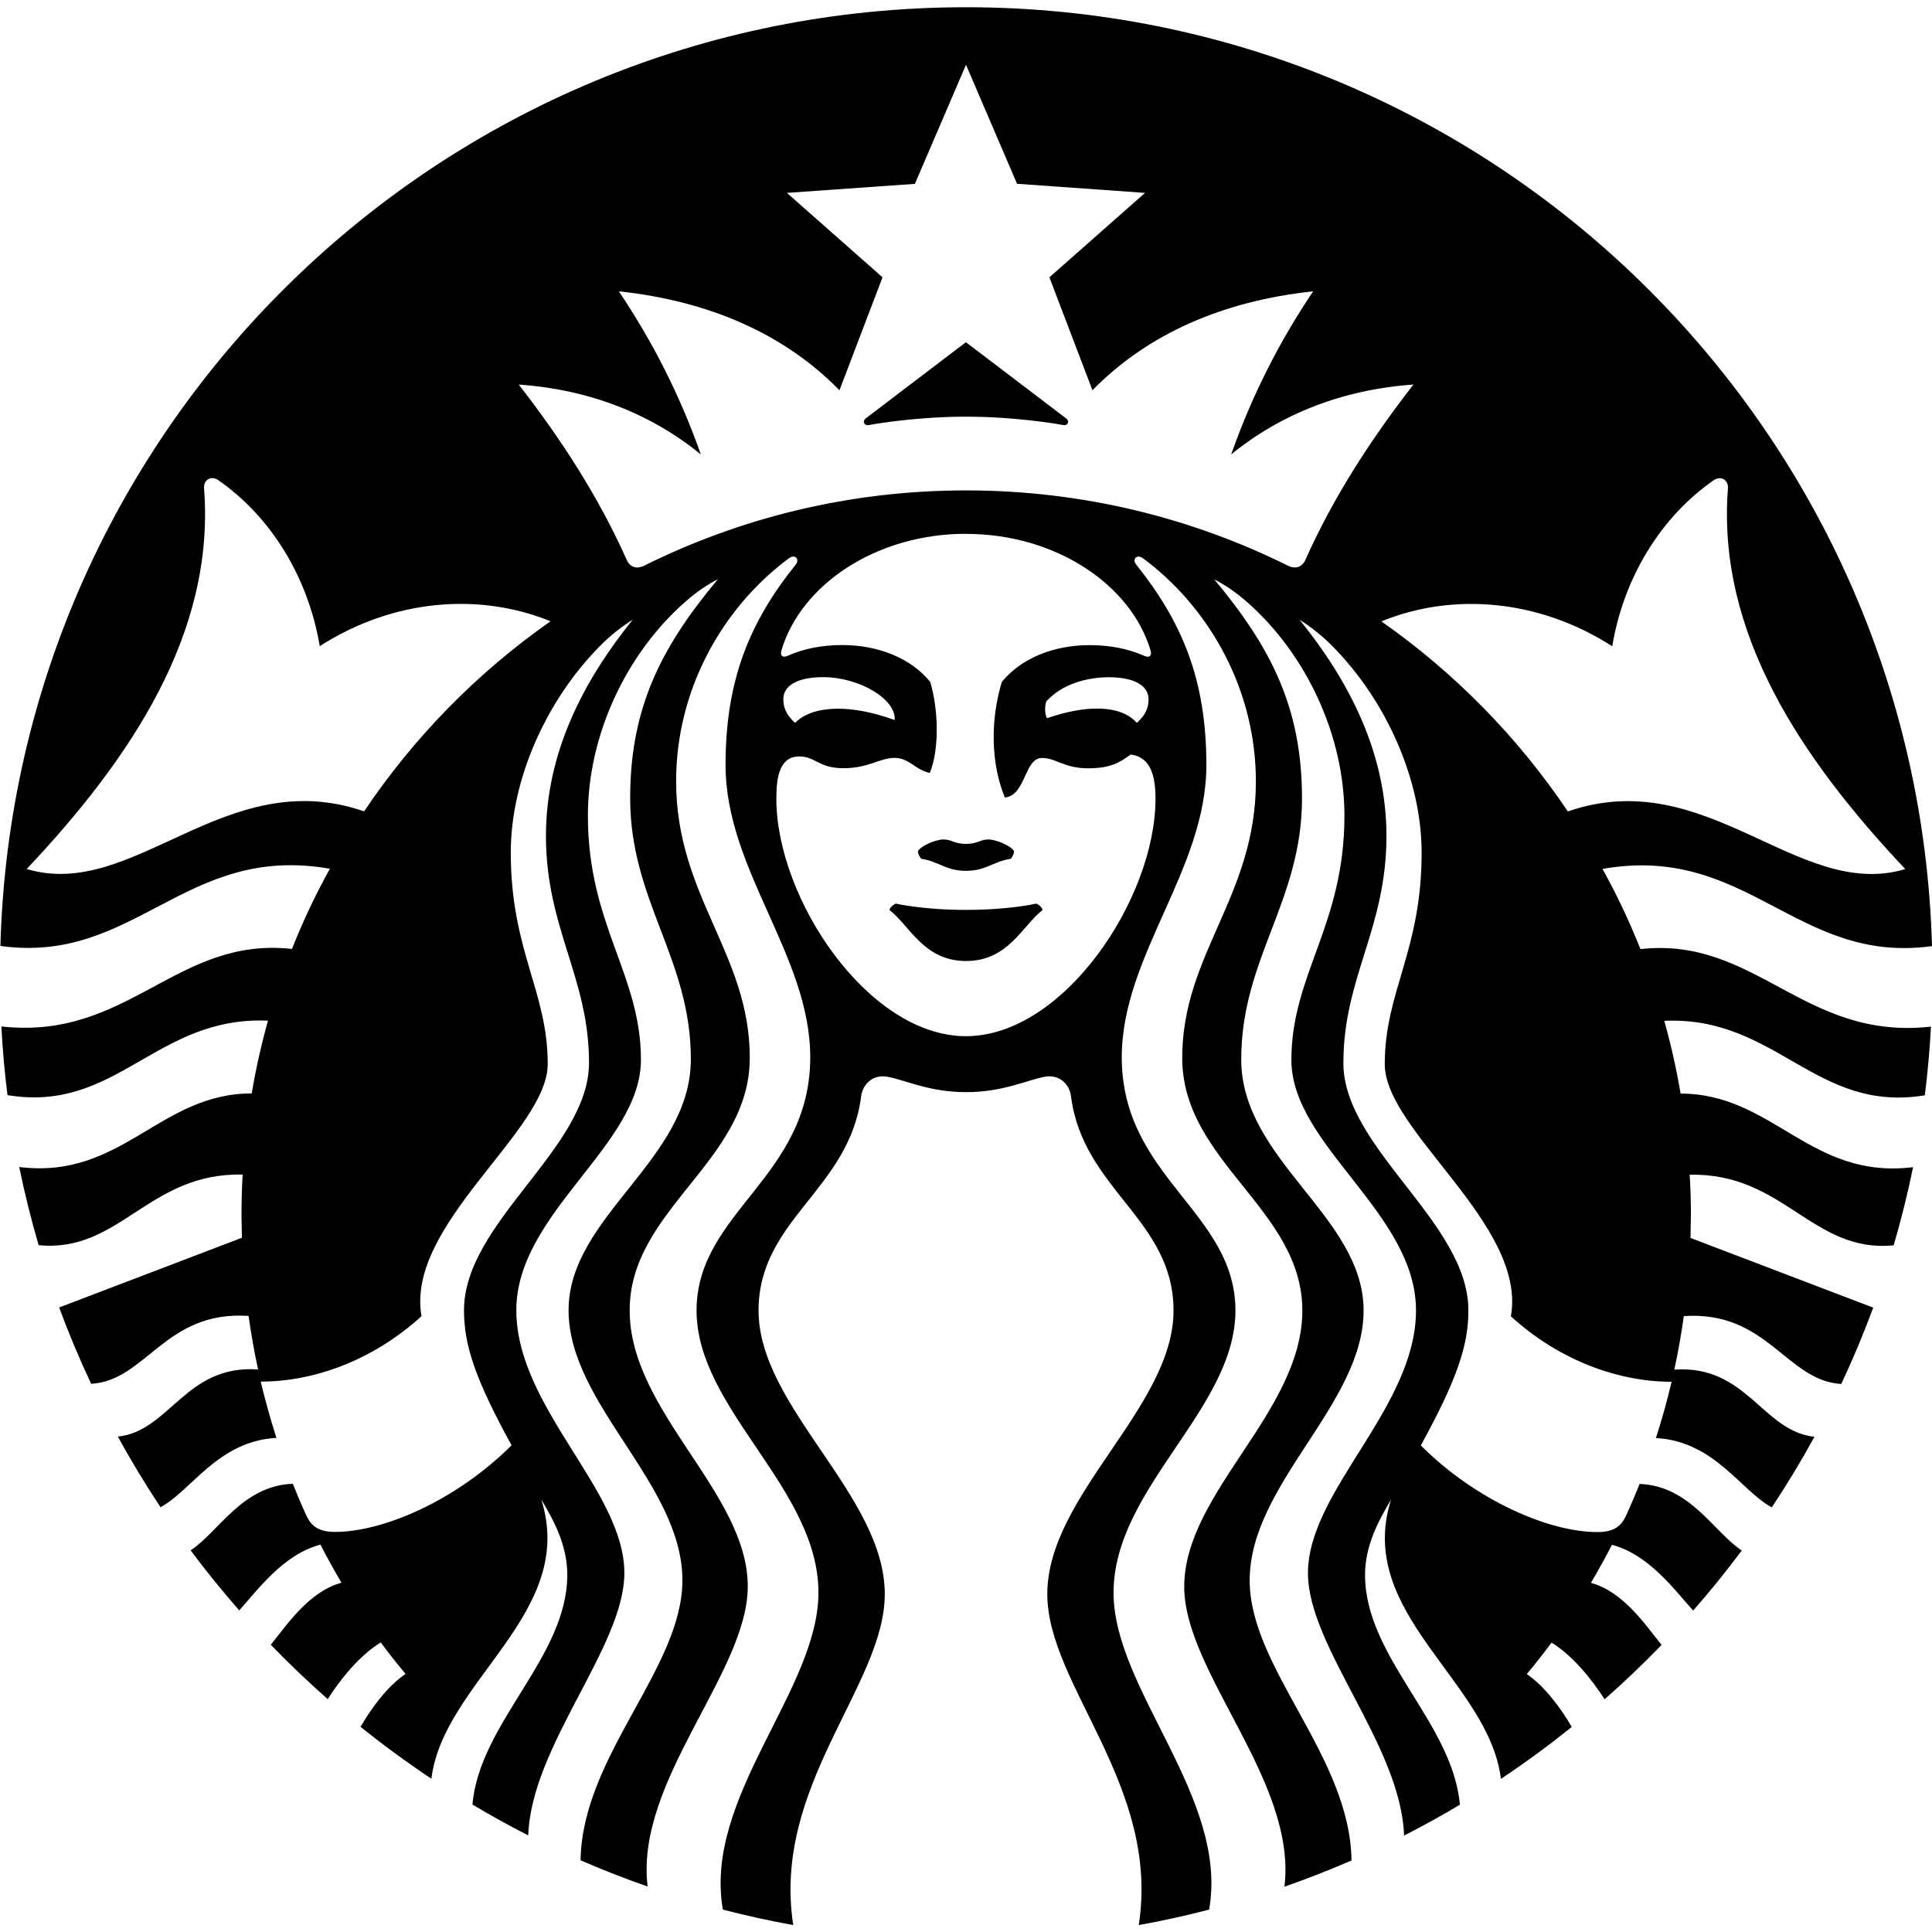
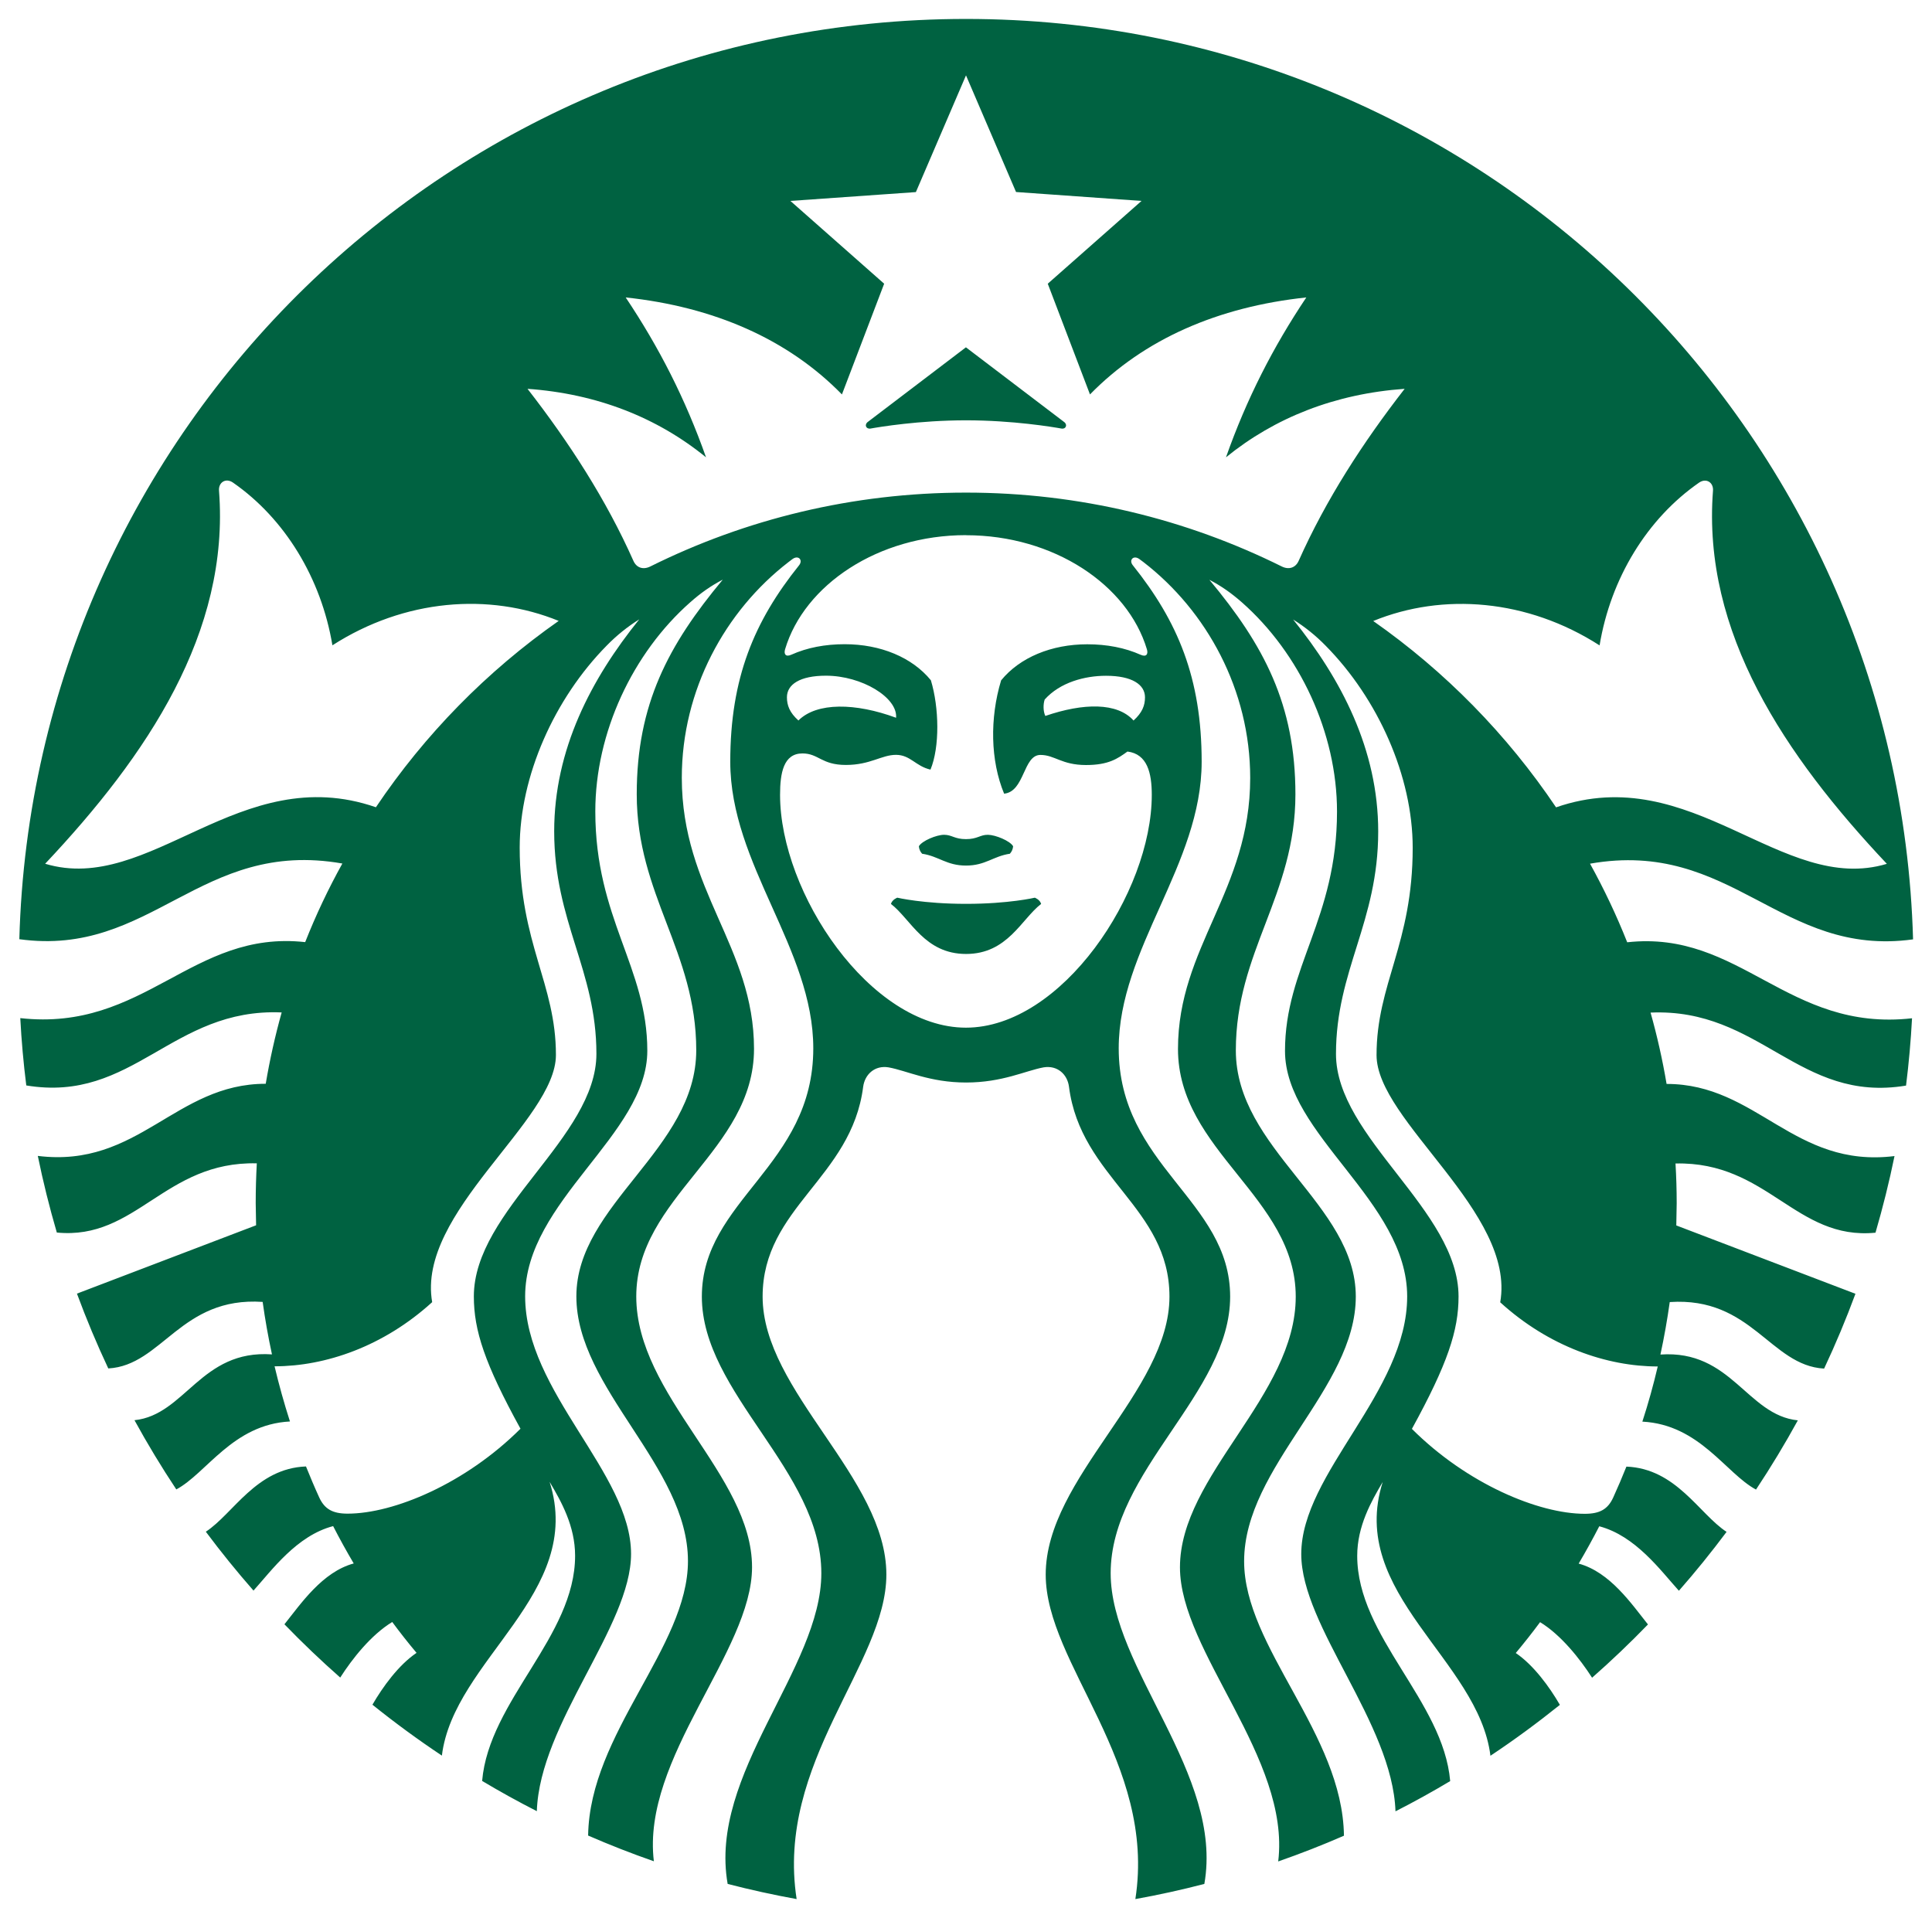
- <svg xmlns="http://www.w3.org/2000/svg" fill="currentColor" role="img" viewBox="0 0 24 24">
+ <svg xmlns="http://www.w3.org/2000/svg" fill="#006241" role="img" viewBox="-0.24 -0.15 24.48 24.3">
  <path d="M13.207 5.28c-.105-.019-.613-.104-1.207-.104s-1.102.085-1.207.104c-.06.011-.084-.048-.038-.083.042-.031 1.244-.946 1.244-.946l1.244.946c.047.034.024.094-.036.083zm-2.078 5.945s-.064.023-.08.079c.252.194.426.634.952.634s.7-.441.951-.634c-.016-.056-.08-.079-.08-.079s-.329.078-.871.078c-.542 0-.871-.078-.871-.078zM12 10.483c-.146 0-.178-.055-.278-.055-.095 0-.279.076-.319.145a.154.154 0 00.041.095c.213.032.309.15.556.15.247 0 .343-.118.556-.15a.158.158 0 00.041-.095c-.04-.069-.224-.144-.319-.145-.1-.001-.132.055-.278.055zm11.987 2.27a11.964 11.964 0 01-.076.853c-1.359.225-1.845-.986-3.237-.925.083.295.151.596.203.904 1.148-.001 1.611 1.072 2.888.914-.067.328-.148.652-.241.971-1.01.099-1.366-.904-2.534-.877.01.166.015.335.015.504l-.005.281 2.27.866a12.04 12.04 0 01-.397.948c-.682-.038-.917-.913-1.956-.843a9.088 9.088 0 01-.118.665c.901-.063 1.095.767 1.741.834a12.232 12.232 0 01-.53.877c-.383-.205-.714-.823-1.44-.861a8.604 8.604 0 00.195-.699c-.643 0-1.379-.251-1.996-.813.2-1.139-1.567-2.298-1.567-3.132 0-.906.458-1.407.458-2.628 0-.906-.44-1.889-1.104-2.561a2.217 2.217 0 00-.411-.331c.61.755 1.078 1.649 1.078 2.686 0 1.15-.535 1.757-.535 2.819 0 1.061 1.553 1.98 1.553 3.074 0 .43-.138.851-.591 1.677.697.696 1.605 1.076 2.191 1.076.19 0 .292-.058.36-.207a9.092 9.092 0 00.167-.391c.631.025.92.598 1.269.827-.192.257-.393.506-.604.746-.234-.259-.549-.695-1.009-.817a9.209 9.209 0 01-.261.473c.397.108.668.508.878.771a12.13 12.13 0 01-.708.675c-.153-.238-.392-.541-.659-.704a8.364 8.364 0 01-.308.391c.227.154.428.431.559.657-.283.227-.576.443-.88.645-.15-1.219-1.814-2.055-1.365-3.469-.147.249-.323.561-.323.936 0 1.024 1.091 1.837 1.178 2.854-.226.135-.457.263-.693.383-.039-1.119-1.194-2.342-1.194-3.26 0-1.025 1.342-2.054 1.342-3.264 0-1.21-1.548-2.048-1.548-3.111 0-1.062.659-1.673.659-3.034 0-.997-.474-2.006-1.206-2.651-.13-.114-.257-.205-.411-.285.69.828 1.09 1.579 1.09 2.719 0 1.28-.755 1.991-.755 3.244 0 1.254 1.52 1.951 1.52 3.119 0 1.168-1.415 2.153-1.415 3.354 0 1.092 1.247 2.182 1.265 3.478a11.77 11.77 0 01-.833.326c.158-1.309-1.245-2.659-1.245-3.727 0-1.168 1.467-2.171 1.467-3.43 0-1.26-1.492-1.845-1.492-3.138 0-1.292.915-2.007.915-3.435 0-1.113-.549-2.114-1.352-2.734l-.051-.038c-.076-.056-.138.012-.084.078.568.71.872 1.427.872 2.489 0 1.306-1.051 2.367-1.051 3.632 0 1.493 1.412 1.92 1.412 3.146 0 1.225-1.514 2.205-1.514 3.505 0 1.206 1.433 2.545 1.187 3.937a11.665 11.665 0 01-.874.192c.269-1.733-1.136-2.978-1.136-4.112 0-1.228 1.568-2.322 1.568-3.522 0-1.132-1.125-1.501-1.273-2.659-.02-.158-.147-.275-.322-.246-.229.042-.521.192-.982.192-.46 0-.753-.151-.982-.192-.174-.029-.301.088-.322.246-.148 1.158-1.274 1.527-1.274 2.659 0 1.2 1.568 2.294 1.568 3.522 0 1.134-1.405 2.379-1.137 4.112a12.123 12.123 0 01-.874-.192c-.246-1.392 1.187-2.731 1.187-3.937 0-1.3-1.514-2.28-1.514-3.505 0-1.225 1.412-1.652 1.412-3.146 0-1.265-1.052-2.326-1.052-3.632 0-1.062.304-1.78.872-2.489.053-.067-.009-.134-.085-.078l-.05.038c-.802.619-1.351 1.619-1.351 2.732 0 1.428.915 2.143.915 3.435 0 1.292-1.492 1.878-1.492 3.138 0 1.259 1.467 2.262 1.467 3.43 0 1.068-1.403 2.418-1.244 3.727a11.899 11.899 0 01-.833-.326c.019-1.296 1.265-2.386 1.265-3.478 0-1.2-1.414-2.185-1.414-3.354 0-1.169 1.519-1.865 1.519-3.119 0-1.253-.754-1.964-.754-3.244 0-1.14.4-1.891 1.09-2.719-.154.08-.281.171-.41.285-.732.645-1.205 1.654-1.205 2.651 0 1.361.659 1.972.659 3.034 0 1.063-1.548 1.901-1.548 3.111 0 1.21 1.342 2.239 1.342 3.264 0 .918-1.156 2.142-1.194 3.26a11.875 11.875 0 01-.693-.383c.087-1.018 1.178-1.83 1.178-2.854 0-.375-.175-.687-.323-.936.449 1.415-1.216 2.25-1.365 3.469a12.12 12.12 0 01-.88-.645c.131-.226.331-.503.559-.657a7.913 7.913 0 01-.308-.391c-.268.163-.507.466-.659.704a12.246 12.246 0 01-.707-.675c.21-.263.481-.663.878-.771a9.043 9.043 0 01-.261-.473c-.461.121-.775.557-1.009.817a12.141 12.141 0 01-.604-.746c.349-.229.638-.803 1.269-.827.053.131.108.262.167.391.068.149.171.207.36.207.586 0 1.493-.38 2.191-1.076-.454-.826-.591-1.246-.591-1.677 0-1.094 1.553-2.012 1.553-3.074 0-1.062-.535-1.669-.535-2.819 0-1.036.468-1.931 1.078-2.686a2.217 2.217 0 00-.411.331c-.664.672-1.104 1.655-1.104 2.561 0 1.221.459 1.723.459 2.628 0 .834-1.768 1.994-1.568 3.132-.617.562-1.353.813-1.997.813a9.305 9.305 0 00.195.699c-.725.038-1.057.657-1.44.861a12.087 12.087 0 01-.53-.877c.645-.067.84-.897 1.742-.834a9.127 9.127 0 01-.118-.665c-1.038-.07-1.273.806-1.956.843a12.04 12.04 0 01-.397-.948l2.27-.866-.005-.281c0-.17.005-.338.014-.504-1.169-.027-1.525.976-2.534.877a12.106 12.106 0 01-.241-.971c1.277.158 1.74-.915 2.888-.914a8.748 8.748 0 01.202-.904c-1.392-.06-1.878 1.151-3.236.925a11.735 11.735 0 01-.076-.853c1.579.176 2.172-1.122 3.61-.963a8.43 8.43 0 01.471-.996c-1.803-.317-2.415 1.191-4.093.959C.181 5.28 5.484.09 12 .09S23.819 5.28 24 11.753c-1.679.232-2.291-1.276-4.093-.959.177.32.335.653.471.996 1.437-.159 2.03 1.14 3.609.963zm-17.147-5.035c-.884-.361-1.954-.278-2.868.309-.142-.85-.603-1.606-1.26-2.062-.091-.063-.185-.003-.177.102.139 1.797-.911 3.357-2.203 4.728 1.331.4 2.465-1.314 4.191-.716a9.036 9.036 0 012.317-2.362zM12 6.631c-1.114 0-2.048.63-2.292 1.445-.019.062.007.103.079.07.201-.09.428-.133.676-.133.455 0 .855.167 1.092.457.105.346.114.846-.005 1.132-.187-.042-.255-.187-.437-.187-.183 0-.325.128-.635.128-.31 0-.346-.146-.55-.146-.24 0-.284.247-.284.525 0 1.242 1.141 2.95 2.355 2.95 1.214 0 2.355-1.709 2.355-2.95 0-.279-.057-.517-.308-.549-.125.09-.24.171-.525.171-.31 0-.396-.128-.578-.128-.22 0-.198.465-.46.491-.174-.419-.183-.957-.038-1.436.237-.29.637-.457 1.092-.457.248 0 .477.044.676.133.072.032.098-.008.079-.07-.244-.814-1.177-1.445-2.292-1.445zm1.774 1.782c-.267 0-.581.082-.777.301-.02.06-.02.148.008.208.484-.166.912-.172 1.118.058.11-.1.145-.19.145-.294 0-.161-.164-.273-.494-.273zm-3.898.567c.234-.234.726-.224 1.238-.035.022-.255-.433-.533-.889-.533-.331 0-.494.112-.494.273 0 .104.035.195.145.294zm7.68-4.203c-.88.063-1.644.365-2.262.868.263-.744.596-1.395 1.018-2.026-1.12.119-2.057.529-2.741 1.229l-.535-1.403 1.188-1.049-1.59-.113L12 .805l-.635 1.479-1.59.112 1.188 1.049-.535 1.403c-.684-.7-1.621-1.11-2.74-1.229.422.631.755 1.282 1.018 2.026-.618-.504-1.382-.806-2.262-.868.528.679.996 1.402 1.342 2.18.039.088.123.116.214.071 1.205-.599 2.563-.936 4-.936 1.437 0 2.795.337 4.001.936.091.045.175.016.214-.071.347-.778.815-1.501 1.343-2.18zm1.921 5.303c1.726-.598 2.86 1.116 4.191.716-1.292-1.371-2.342-2.932-2.203-4.728.008-.105-.086-.165-.177-.102-.657.456-1.119 1.211-1.26 2.062-.914-.587-1.984-.671-2.868-.309a9.043 9.043 0 012.317 2.362z" />
</svg>
